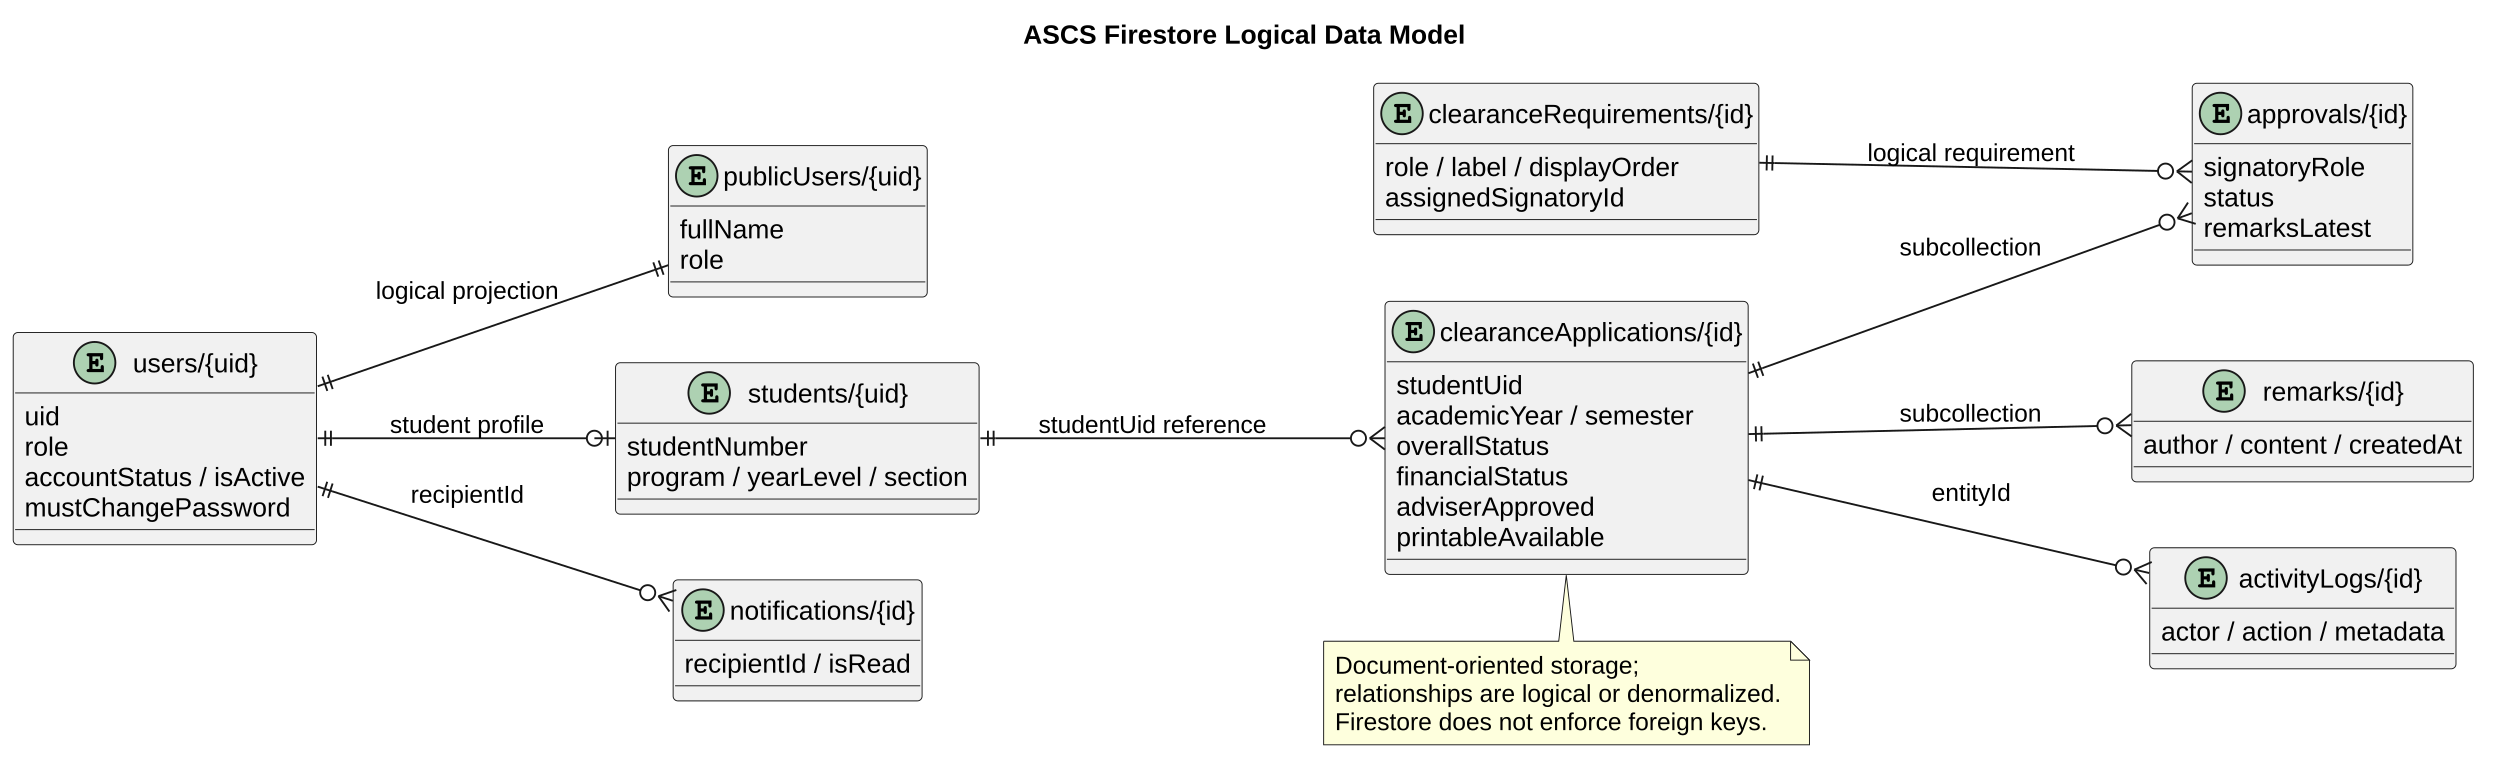
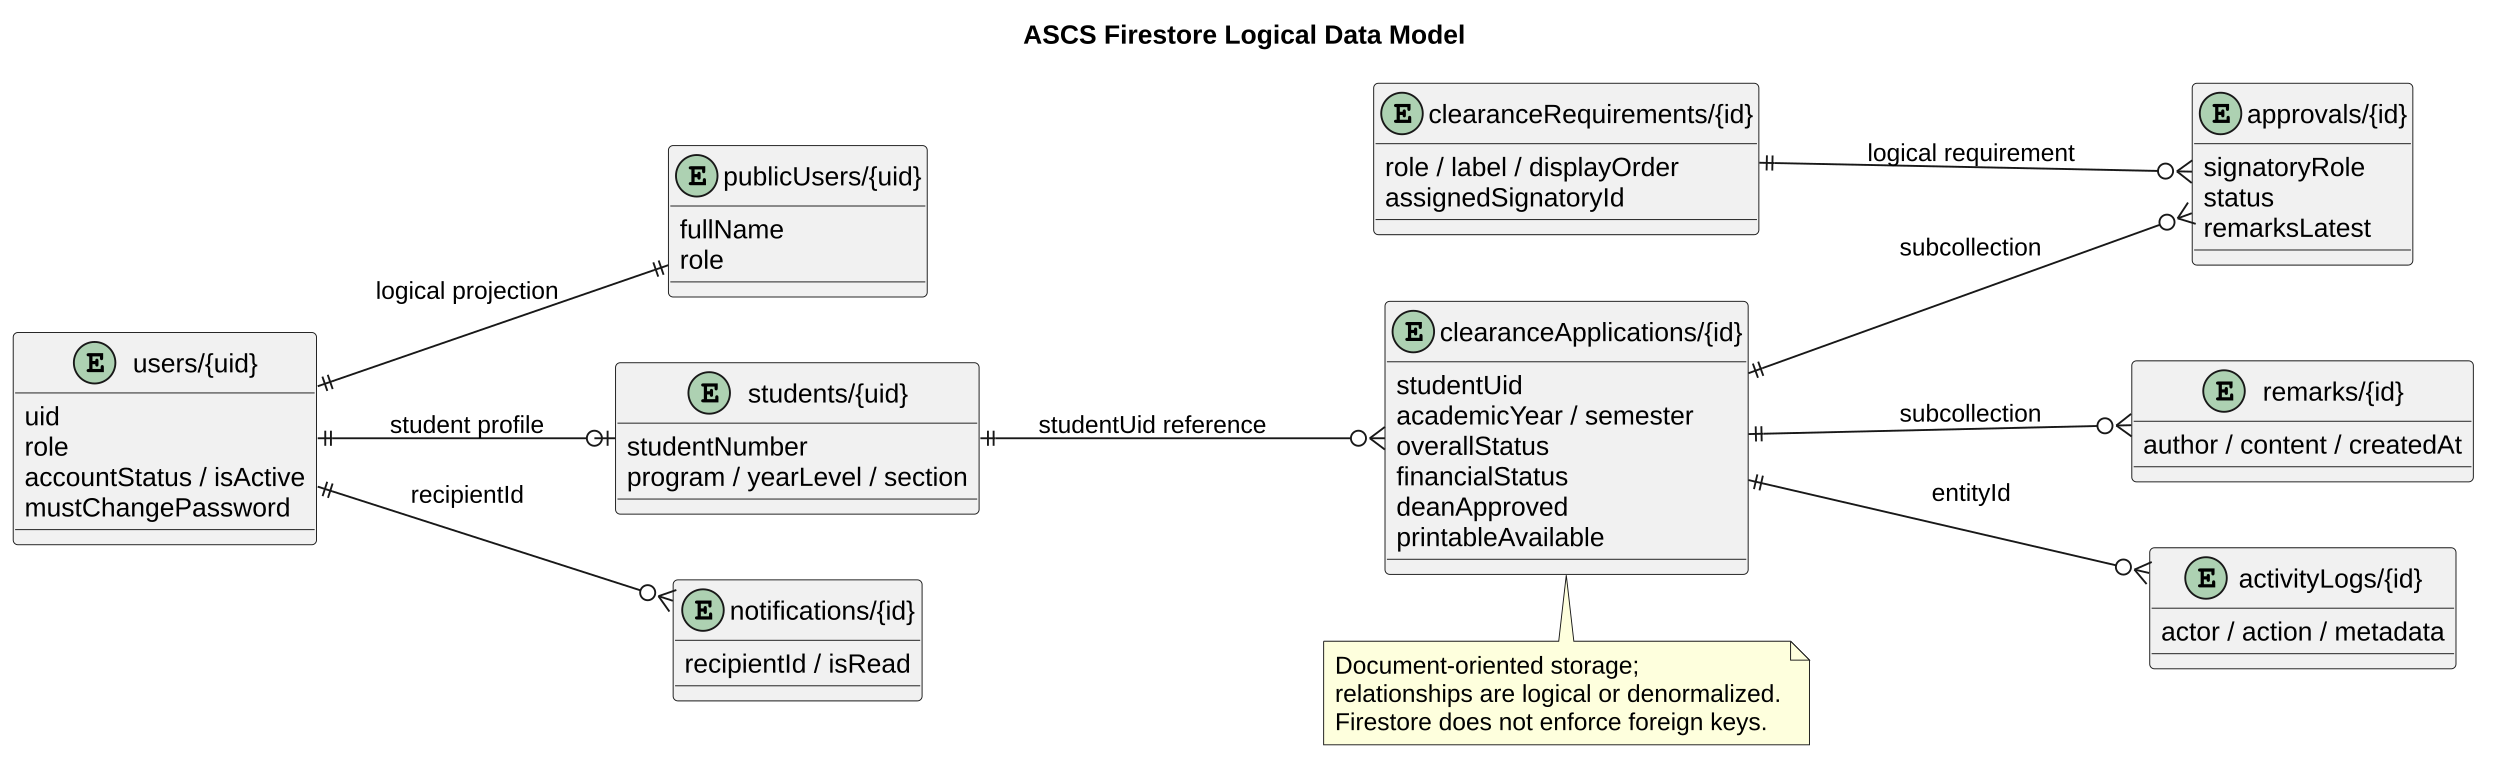
<svg xmlns="http://www.w3.org/2000/svg" contentStyleType="text/css" data-diagram-type="CLASS" height="409px" preserveAspectRatio="none" style="width:1324px;height:409px;background:#FFFFFF;" version="1.1" viewBox="0 0 1324 409" width="1324px" zoomAndPan="magnify">
  <defs />
  <g>
    <g class="title" data-source-line="1">
      <text fill="#000000" font-family="Arial" font-size="14" font-weight="700" lengthAdjust="spacing" textLength="234.158" x="541.862" y="23.132">ASCS Firestore Logical Data Model</text>
    </g>
    <g class="entity" data-qualified-name="Users" data-source-line="11" id="ent0001">
      <rect fill="#F1F1F1" height="112.394" rx="2.5" ry="2.5" style="stroke:#181818;stroke-width:0.5;" width="160.627" x="7" y="176.099" />
      <ellipse cx="50.111" cy="192.099" fill="#ADD1B2" rx="11" ry="11" style="stroke:#181818;stroke-width:1;" />
      <path d="M48.97,192.895 L48.97,195.395 L53.298,195.395 L53.298,194.474 Q53.298,193.864 53.533,193.599 Q53.783,193.333 54.158,193.333 Q54.533,193.333 54.767,193.599 Q55.002,193.864 55.002,194.474 L55.002,197.099 L47.002,197.099 Q46.377,197.099 46.111,196.864 Q45.861,196.63 45.861,196.239 Q45.861,195.864 46.127,195.63 Q46.392,195.395 47.002,195.395 L47.267,195.395 L47.267,188.739 L47.002,188.739 Q46.377,188.739 46.111,188.505 Q45.861,188.27 45.861,187.88 Q45.861,187.505 46.111,187.27 Q46.377,187.036 47.002,187.036 L54.627,187.036 L54.627,189.63 Q54.627,190.239 54.392,190.505 Q54.173,190.755 53.783,190.755 Q53.408,190.755 53.173,190.505 Q52.939,190.239 52.939,189.63 L52.939,188.739 L48.97,188.739 L48.97,191.192 L50.455,191.192 Q50.455,190.536 50.58,190.349 Q50.845,189.942 51.314,189.942 Q51.689,189.942 51.923,190.208 Q52.158,190.458 52.158,191.067 L52.158,193.036 Q52.158,193.583 52.033,193.77 Q51.767,194.161 51.314,194.161 Q50.845,194.161 50.58,193.755 Q50.455,193.567 50.455,192.895 L48.97,192.895 Z " fill="#000000" />
      <text fill="#000000" font-family="Arial" font-size="14" lengthAdjust="spacing" textLength="66.158" x="70.358" y="197.181">users/{uid}</text>
      <line style="stroke:#181818;stroke-width:0.5;" x1="8" x2="166.627" y1="208.099" y2="208.099" />
      <text fill="#000000" font-family="Arial" font-size="14" lengthAdjust="spacing" textLength="18.683" x="13" y="225.231">uid</text>
      <text fill="#000000" font-family="Arial" font-size="14" lengthAdjust="spacing" textLength="23.345" x="13" y="241.329">role</text>
      <text fill="#000000" font-family="Arial" font-size="14" lengthAdjust="spacing" textLength="148.627" x="13" y="257.428">accountStatus / isActive</text>
      <text fill="#000000" font-family="Arial" font-size="14" lengthAdjust="spacing" textLength="140.848" x="13" y="273.526">mustChangePassword</text>
      <line style="stroke:#181818;stroke-width:0.5;" x1="8" x2="166.627" y1="280.493" y2="280.493" />
    </g>
    <g class="entity" data-qualified-name="PublicUsers" data-source-line="17" id="ent0002">
      <rect fill="#F1F1F1" height="80.197" rx="2.5" ry="2.5" style="stroke:#181818;stroke-width:0.5;" width="137.061" x="354" y="77.099" />
      <ellipse cx="369" cy="93.099" fill="#ADD1B2" rx="11" ry="11" style="stroke:#181818;stroke-width:1;" />
      <path d="M367.859,93.895 L367.859,96.395 L372.188,96.395 L372.188,95.474 Q372.188,94.864 372.422,94.599 Q372.672,94.333 373.047,94.333 Q373.422,94.333 373.656,94.599 Q373.891,94.864 373.891,95.474 L373.891,98.099 L365.891,98.099 Q365.266,98.099 365,97.864 Q364.75,97.63 364.75,97.239 Q364.75,96.864 365.016,96.63 Q365.281,96.395 365.891,96.395 L366.156,96.395 L366.156,89.739 L365.891,89.739 Q365.266,89.739 365,89.505 Q364.75,89.27 364.75,88.88 Q364.75,88.505 365,88.27 Q365.266,88.036 365.891,88.036 L373.516,88.036 L373.516,90.63 Q373.516,91.239 373.281,91.505 Q373.062,91.755 372.672,91.755 Q372.297,91.755 372.062,91.505 Q371.828,91.239 371.828,90.63 L371.828,89.739 L367.859,89.739 L367.859,92.192 L369.344,92.192 Q369.344,91.536 369.469,91.349 Q369.734,90.942 370.203,90.942 Q370.578,90.942 370.812,91.208 Q371.047,91.458 371.047,92.067 L371.047,94.036 Q371.047,94.583 370.922,94.77 Q370.656,95.161 370.203,95.161 Q369.734,95.161 369.469,94.755 Q369.344,94.567 369.344,93.895 L367.859,93.895 Z " fill="#000000" />
      <text fill="#000000" font-family="Arial" font-size="14" lengthAdjust="spacing" textLength="105.061" x="383" y="98.181">publicUsers/{uid}</text>
      <line style="stroke:#181818;stroke-width:0.5;" x1="355" x2="490.062" y1="109.099" y2="109.099" />
      <text fill="#000000" font-family="Arial" font-size="14" lengthAdjust="spacing" textLength="55.241" x="360" y="126.231">fullName</text>
      <text fill="#000000" font-family="Arial" font-size="14" lengthAdjust="spacing" textLength="23.345" x="360" y="142.329">role</text>
      <line style="stroke:#181818;stroke-width:0.5;" x1="355" x2="490.062" y1="149.296" y2="149.296" />
    </g>
    <g class="entity" data-qualified-name="Students" data-source-line="21" id="ent0003">
      <rect fill="#F1F1F1" height="80.197" rx="2.5" ry="2.5" style="stroke:#181818;stroke-width:0.5;" width="192.53" x="326" y="192.099" />
      <ellipse cx="375.591" cy="208.099" fill="#ADD1B2" rx="11" ry="11" style="stroke:#181818;stroke-width:1;" />
      <path d="M374.451,208.895 L374.451,211.395 L378.779,211.395 L378.779,210.474 Q378.779,209.864 379.013,209.599 Q379.263,209.333 379.638,209.333 Q380.013,209.333 380.248,209.599 Q380.482,209.864 380.482,210.474 L380.482,213.099 L372.482,213.099 Q371.857,213.099 371.591,212.864 Q371.341,212.63 371.341,212.239 Q371.341,211.864 371.607,211.63 Q371.873,211.395 372.482,211.395 L372.748,211.395 L372.748,204.739 L372.482,204.739 Q371.857,204.739 371.591,204.505 Q371.341,204.27 371.341,203.88 Q371.341,203.505 371.591,203.27 Q371.857,203.036 372.482,203.036 L380.107,203.036 L380.107,205.63 Q380.107,206.239 379.873,206.505 Q379.654,206.755 379.263,206.755 Q378.888,206.755 378.654,206.505 Q378.419,206.239 378.419,205.63 L378.419,204.739 L374.451,204.739 L374.451,207.192 L375.935,207.192 Q375.935,206.536 376.06,206.349 Q376.326,205.942 376.794,205.942 Q377.169,205.942 377.404,206.208 Q377.638,206.458 377.638,207.067 L377.638,209.036 Q377.638,209.583 377.513,209.77 Q377.248,210.161 376.794,210.161 Q376.326,210.161 376.06,209.755 Q375.935,209.567 375.935,208.895 L374.451,208.895 Z " fill="#000000" />
      <text fill="#000000" font-family="Arial" font-size="14" lengthAdjust="spacing" textLength="84.848" x="396.091" y="213.181">students/{uid}</text>
      <line style="stroke:#181818;stroke-width:0.5;" x1="327" x2="517.53" y1="224.099" y2="224.099" />
      <text fill="#000000" font-family="Arial" font-size="14" lengthAdjust="spacing" textLength="95.717" x="332" y="241.231">studentNumber</text>
      <text fill="#000000" font-family="Arial" font-size="14" lengthAdjust="spacing" textLength="180.53" x="332" y="257.329">program / yearLevel / section</text>
      <line style="stroke:#181818;stroke-width:0.5;" x1="327" x2="517.53" y1="264.296" y2="264.296" />
    </g>
    <g class="entity" data-qualified-name="Requirements" data-source-line="25" id="ent0004">
      <rect fill="#F1F1F1" height="80.197" rx="2.5" ry="2.5" style="stroke:#181818;stroke-width:0.5;" width="203.992" x="727.5" y="44.099" />
      <ellipse cx="742.5" cy="60.099" fill="#ADD1B2" rx="11" ry="11" style="stroke:#181818;stroke-width:1;" />
      <path d="M741.359,60.895 L741.359,63.395 L745.688,63.395 L745.688,62.474 Q745.688,61.864 745.922,61.599 Q746.172,61.333 746.547,61.333 Q746.922,61.333 747.156,61.599 Q747.391,61.864 747.391,62.474 L747.391,65.099 L739.391,65.099 Q738.766,65.099 738.5,64.864 Q738.25,64.63 738.25,64.239 Q738.25,63.864 738.516,63.63 Q738.781,63.395 739.391,63.395 L739.656,63.395 L739.656,56.739 L739.391,56.739 Q738.766,56.739 738.5,56.505 Q738.25,56.27 738.25,55.88 Q738.25,55.505 738.5,55.27 Q738.766,55.036 739.391,55.036 L747.016,55.036 L747.016,57.63 Q747.016,58.239 746.781,58.505 Q746.562,58.755 746.172,58.755 Q745.797,58.755 745.562,58.505 Q745.328,58.239 745.328,57.63 L745.328,56.739 L741.359,56.739 L741.359,59.192 L742.844,59.192 Q742.844,58.536 742.969,58.349 Q743.234,57.942 743.703,57.942 Q744.078,57.942 744.312,58.208 Q744.547,58.458 744.547,59.067 L744.547,61.036 Q744.547,61.583 744.422,61.77 Q744.156,62.161 743.703,62.161 Q743.234,62.161 742.969,61.755 Q742.844,61.567 742.844,60.895 L741.359,60.895 Z " fill="#000000" />
      <text fill="#000000" font-family="Arial" font-size="14" lengthAdjust="spacing" textLength="171.992" x="756.5" y="65.181">clearanceRequirements/{id}</text>
      <line style="stroke:#181818;stroke-width:0.5;" x1="728.5" x2="930.492" y1="76.099" y2="76.099" />
      <text fill="#000000" font-family="Arial" font-size="14" lengthAdjust="spacing" textLength="155.627" x="733.5" y="93.231">role / label / displayOrder</text>
      <text fill="#000000" font-family="Arial" font-size="14" lengthAdjust="spacing" textLength="126.861" x="733.5" y="109.329">assignedSignatoryId</text>
      <line style="stroke:#181818;stroke-width:0.5;" x1="728.5" x2="930.492" y1="116.296" y2="116.296" />
    </g>
    <g class="entity" data-qualified-name="Applications" data-source-line="29" id="ent0005">
      <rect fill="#F1F1F1" height="144.592" rx="2.5" ry="2.5" style="stroke:#181818;stroke-width:0.5;" width="192.33" x="733.5" y="159.599" />
      <ellipse cx="748.5" cy="175.599" fill="#ADD1B2" rx="11" ry="11" style="stroke:#181818;stroke-width:1;" />
      <path d="M747.359,176.395 L747.359,178.895 L751.688,178.895 L751.688,177.974 Q751.688,177.364 751.922,177.099 Q752.172,176.833 752.547,176.833 Q752.922,176.833 753.156,177.099 Q753.391,177.364 753.391,177.974 L753.391,180.599 L745.391,180.599 Q744.766,180.599 744.5,180.364 Q744.25,180.13 744.25,179.739 Q744.25,179.364 744.516,179.13 Q744.781,178.895 745.391,178.895 L745.656,178.895 L745.656,172.239 L745.391,172.239 Q744.766,172.239 744.5,172.005 Q744.25,171.77 744.25,171.38 Q744.25,171.005 744.5,170.77 Q744.766,170.536 745.391,170.536 L753.016,170.536 L753.016,173.13 Q753.016,173.739 752.781,174.005 Q752.562,174.255 752.172,174.255 Q751.797,174.255 751.562,174.005 Q751.328,173.739 751.328,173.13 L751.328,172.239 L747.359,172.239 L747.359,174.692 L748.844,174.692 Q748.844,174.036 748.969,173.849 Q749.234,173.442 749.703,173.442 Q750.078,173.442 750.312,173.708 Q750.547,173.958 750.547,174.567 L750.547,176.536 Q750.547,177.083 750.422,177.27 Q750.156,177.661 749.703,177.661 Q749.234,177.661 748.969,177.255 Q748.844,177.067 748.844,176.395 L747.359,176.395 Z " fill="#000000" />
      <text fill="#000000" font-family="Arial" font-size="14" lengthAdjust="spacing" textLength="160.33" x="762.5" y="180.681">clearanceApplications/{id}</text>
      <line style="stroke:#181818;stroke-width:0.5;" x1="734.5" x2="924.83" y1="191.599" y2="191.599" />
      <text fill="#000000" font-family="Arial" font-size="14" lengthAdjust="spacing" textLength="66.931" x="739.5" y="208.731">studentUid</text>
      <text fill="#000000" font-family="Arial" font-size="14" lengthAdjust="spacing" textLength="158.731" x="739.5" y="224.829">academicYear / semester</text>
      <text fill="#000000" font-family="Arial" font-size="14" lengthAdjust="spacing" textLength="80.931" x="739.5" y="240.928">overallStatus</text>
      <text fill="#000000" font-family="Arial" font-size="14" lengthAdjust="spacing" textLength="91.055" x="739.5" y="257.026">financialStatus</text>
-       <text fill="#000000" font-family="Arial" font-size="14" lengthAdjust="spacing" textLength="105.061" x="739.5" y="273.125">adviserApproved</text>
+       <text fill="#000000" font-family="Arial" font-size="14" lengthAdjust="spacing" textLength="91.075" x="739.5" y="273.125">deanApproved</text>
      <text fill="#000000" font-family="Arial" font-size="14" lengthAdjust="spacing" textLength="110.517" x="739.5" y="289.224">printableAvailable</text>
      <line style="stroke:#181818;stroke-width:0.5;" x1="734.5" x2="924.83" y1="296.19" y2="296.19" />
    </g>
    <g class="entity" data-qualified-name="Approvals" data-source-line="37" id="ent0006">
      <rect fill="#F1F1F1" height="96.296" rx="2.5" ry="2.5" style="stroke:#181818;stroke-width:0.5;" width="116.841" x="1161" y="44.099" />
      <ellipse cx="1176" cy="60.099" fill="#ADD1B2" rx="11" ry="11" style="stroke:#181818;stroke-width:1;" />
      <path d="M1174.859,60.895 L1174.859,63.395 L1179.188,63.395 L1179.188,62.474 Q1179.188,61.864 1179.422,61.599 Q1179.672,61.333 1180.047,61.333 Q1180.422,61.333 1180.656,61.599 Q1180.891,61.864 1180.891,62.474 L1180.891,65.099 L1172.891,65.099 Q1172.266,65.099 1172,64.864 Q1171.75,64.63 1171.75,64.239 Q1171.75,63.864 1172.016,63.63 Q1172.281,63.395 1172.891,63.395 L1173.156,63.395 L1173.156,56.739 L1172.891,56.739 Q1172.266,56.739 1172,56.505 Q1171.75,56.27 1171.75,55.88 Q1171.75,55.505 1172,55.27 Q1172.266,55.036 1172.891,55.036 L1180.516,55.036 L1180.516,57.63 Q1180.516,58.239 1180.281,58.505 Q1180.062,58.755 1179.672,58.755 Q1179.297,58.755 1179.062,58.505 Q1178.828,58.239 1178.828,57.63 L1178.828,56.739 L1174.859,56.739 L1174.859,59.192 L1176.344,59.192 Q1176.344,58.536 1176.469,58.349 Q1176.734,57.942 1177.203,57.942 Q1177.578,57.942 1177.812,58.208 Q1178.047,58.458 1178.047,59.067 L1178.047,61.036 Q1178.047,61.583 1177.922,61.77 Q1177.656,62.161 1177.203,62.161 Q1176.734,62.161 1176.469,61.755 Q1176.344,61.567 1176.344,60.895 L1174.859,60.895 Z " fill="#000000" />
      <text fill="#000000" font-family="Arial" font-size="14" lengthAdjust="spacing" textLength="84.841" x="1190" y="65.181">approvals/{id}</text>
      <line style="stroke:#181818;stroke-width:0.5;" x1="1162" x2="1276.841" y1="76.099" y2="76.099" />
      <text fill="#000000" font-family="Arial" font-size="14" lengthAdjust="spacing" textLength="85.6" x="1167" y="93.231">signatoryRole</text>
      <text fill="#000000" font-family="Arial" font-size="14" lengthAdjust="spacing" textLength="37.352" x="1167" y="109.329">status</text>
      <text fill="#000000" font-family="Arial" font-size="14" lengthAdjust="spacing" textLength="88.696" x="1167" y="125.428">remarksLatest</text>
      <line style="stroke:#181818;stroke-width:0.5;" x1="1162" x2="1276.841" y1="132.394" y2="132.394" />
    </g>
    <g class="entity" data-qualified-name="Remarks" data-source-line="42" id="ent0007">
      <rect fill="#F1F1F1" height="64.099" rx="2.5" ry="2.5" style="stroke:#181818;stroke-width:0.5;" width="180.882" x="1129" y="191.099" />
      <ellipse cx="1177.843" cy="207.099" fill="#ADD1B2" rx="11" ry="11" style="stroke:#181818;stroke-width:1;" />
      <path d="M1176.702,207.895 L1176.702,210.395 L1181.03,210.395 L1181.03,209.474 Q1181.03,208.864 1181.265,208.599 Q1181.515,208.333 1181.89,208.333 Q1182.265,208.333 1182.499,208.599 Q1182.733,208.864 1182.733,209.474 L1182.733,212.099 L1174.733,212.099 Q1174.108,212.099 1173.843,211.864 Q1173.593,211.63 1173.593,211.239 Q1173.593,210.864 1173.858,210.63 Q1174.124,210.395 1174.733,210.395 L1174.999,210.395 L1174.999,203.739 L1174.733,203.739 Q1174.108,203.739 1173.843,203.505 Q1173.593,203.27 1173.593,202.88 Q1173.593,202.505 1173.843,202.27 Q1174.108,202.036 1174.733,202.036 L1182.358,202.036 L1182.358,204.63 Q1182.358,205.239 1182.124,205.505 Q1181.905,205.755 1181.515,205.755 Q1181.14,205.755 1180.905,205.505 Q1180.671,205.239 1180.671,204.63 L1180.671,203.739 L1176.702,203.739 L1176.702,206.192 L1178.187,206.192 Q1178.187,205.536 1178.312,205.349 Q1178.577,204.942 1179.046,204.942 Q1179.421,204.942 1179.655,205.208 Q1179.89,205.458 1179.89,206.067 L1179.89,208.036 Q1179.89,208.583 1179.765,208.77 Q1179.499,209.161 1179.046,209.161 Q1178.577,209.161 1178.312,208.755 Q1178.187,208.567 1178.187,207.895 L1176.702,207.895 Z " fill="#000000" />
      <text fill="#000000" font-family="Arial" font-size="14" lengthAdjust="spacing" textLength="74.696" x="1198.343" y="212.181">remarks/{id}</text>
      <line style="stroke:#181818;stroke-width:0.5;" x1="1130" x2="1308.882" y1="223.099" y2="223.099" />
      <text fill="#000000" font-family="Arial" font-size="14" lengthAdjust="spacing" textLength="168.882" x="1135" y="240.231">author / content / createdAt</text>
      <line style="stroke:#181818;stroke-width:0.5;" x1="1130" x2="1308.882" y1="247.197" y2="247.197" />
    </g>
    <g class="entity" data-qualified-name="Notifications" data-source-line="45" id="ent0008">
      <rect fill="#F1F1F1" height="64.099" rx="2.5" ry="2.5" style="stroke:#181818;stroke-width:0.5;" width="131.841" x="356.5" y="307.099" />
      <ellipse cx="372.298" cy="323.099" fill="#ADD1B2" rx="11" ry="11" style="stroke:#181818;stroke-width:1;" />
      <path d="M371.157,323.896 L371.157,326.396 L375.485,326.396 L375.485,325.474 Q375.485,324.864 375.719,324.599 Q375.969,324.333 376.344,324.333 Q376.719,324.333 376.954,324.599 Q377.188,324.864 377.188,325.474 L377.188,328.099 L369.188,328.099 Q368.563,328.099 368.298,327.864 Q368.048,327.63 368.048,327.239 Q368.048,326.864 368.313,326.63 Q368.579,326.396 369.188,326.396 L369.454,326.396 L369.454,319.739 L369.188,319.739 Q368.563,319.739 368.298,319.505 Q368.048,319.271 368.048,318.88 Q368.048,318.505 368.298,318.271 Q368.563,318.036 369.188,318.036 L376.813,318.036 L376.813,320.63 Q376.813,321.239 376.579,321.505 Q376.36,321.755 375.969,321.755 Q375.594,321.755 375.36,321.505 Q375.126,321.239 375.126,320.63 L375.126,319.739 L371.157,319.739 L371.157,322.192 L372.641,322.192 Q372.641,321.536 372.766,321.349 Q373.032,320.942 373.501,320.942 Q373.876,320.942 374.11,321.208 Q374.344,321.458 374.344,322.067 L374.344,324.036 Q374.344,324.583 374.219,324.771 Q373.954,325.161 373.501,325.161 Q373.032,325.161 372.766,324.755 Q372.641,324.567 372.641,323.896 L371.157,323.896 Z " fill="#000000" />
      <text fill="#000000" font-family="Arial" font-size="14" lengthAdjust="spacing" textLength="98.068" x="386.475" y="328.181">notifications/{id}</text>
      <line style="stroke:#181818;stroke-width:0.5;" x1="357.5" x2="487.341" y1="339.099" y2="339.099" />
      <text fill="#000000" font-family="Arial" font-size="14" lengthAdjust="spacing" textLength="119.841" x="362.5" y="356.231">recipientId / isRead</text>
      <line style="stroke:#181818;stroke-width:0.5;" x1="357.5" x2="487.341" y1="363.197" y2="363.197" />
    </g>
    <g class="entity" data-qualified-name="Logs" data-source-line="48" id="ent0009">
      <rect fill="#F1F1F1" height="64.099" rx="2.5" ry="2.5" style="stroke:#181818;stroke-width:0.5;" width="162.192" x="1138.5" y="290.099" />
      <ellipse cx="1168.31" cy="306.099" fill="#ADD1B2" rx="11" ry="11" style="stroke:#181818;stroke-width:1;" />
      <path d="M1167.169,306.896 L1167.169,309.396 L1171.497,309.396 L1171.497,308.474 Q1171.497,307.864 1171.731,307.599 Q1171.981,307.333 1172.356,307.333 Q1172.731,307.333 1172.966,307.599 Q1173.2,307.864 1173.2,308.474 L1173.2,311.099 L1165.2,311.099 Q1164.575,311.099 1164.31,310.864 Q1164.06,310.63 1164.06,310.239 Q1164.06,309.864 1164.325,309.63 Q1164.591,309.396 1165.2,309.396 L1165.466,309.396 L1165.466,302.739 L1165.2,302.739 Q1164.575,302.739 1164.31,302.505 Q1164.06,302.271 1164.06,301.88 Q1164.06,301.505 1164.31,301.271 Q1164.575,301.036 1165.2,301.036 L1172.825,301.036 L1172.825,303.63 Q1172.825,304.239 1172.591,304.505 Q1172.372,304.755 1171.981,304.755 Q1171.606,304.755 1171.372,304.505 Q1171.138,304.239 1171.138,303.63 L1171.138,302.739 L1167.169,302.739 L1167.169,305.192 L1168.653,305.192 Q1168.653,304.536 1168.778,304.349 Q1169.044,303.942 1169.513,303.942 Q1169.888,303.942 1170.122,304.208 Q1170.356,304.458 1170.356,305.067 L1170.356,307.036 Q1170.356,307.583 1170.231,307.771 Q1169.966,308.161 1169.513,308.161 Q1169.044,308.161 1168.778,307.755 Q1168.653,307.567 1168.653,306.896 L1167.169,306.896 Z " fill="#000000" />
      <text fill="#000000" font-family="Arial" font-size="14" lengthAdjust="spacing" textLength="97.282" x="1185.601" y="311.181">activityLogs/{id}</text>
      <line style="stroke:#181818;stroke-width:0.5;" x1="1139.5" x2="1299.692" y1="322.099" y2="322.099" />
      <text fill="#000000" font-family="Arial" font-size="14" lengthAdjust="spacing" textLength="150.192" x="1144.5" y="339.231">actor / action / metadata</text>
      <line style="stroke:#181818;stroke-width:0.5;" x1="1139.5" x2="1299.692" y1="346.197" y2="346.197" />
    </g>
    <g class="entity" data-qualified-name="GMN18" data-source-line="62" id="ent0019">
      <path d="M701,339.599 L701,394.445 A0,0 0 0 0 701,394.445 L958.292,394.445 A0,0 0 0 0 958.292,394.445 L958.292,349.599 L948.292,339.599 L833.5,339.599 L829.5,304.619 L825.5,339.599 L701,339.599 A0,0 0 0 0 701,339.599" fill="#FEFFDD" style="stroke:#181818;stroke-width:0.5;" />
      <path d="M948.292,339.599 L948.292,349.599 L958.292,349.599 L948.292,339.599" fill="#FEFFDD" style="stroke:#181818;stroke-width:0.5;" />
      <text fill="#000000" font-family="Arial" font-size="13" lengthAdjust="spacing" textLength="161.142" x="707" y="356.793">Document-oriented storage;</text>
      <text fill="#000000" font-family="Arial" font-size="13" lengthAdjust="spacing" textLength="236.292" x="707" y="371.741">relationships are logical or denormalized.</text>
      <text fill="#000000" font-family="Arial" font-size="13" lengthAdjust="spacing" textLength="229.061" x="707" y="386.69">Firestore does not enforce foreign keys.</text>
    </g>
    <g class="link" data-entity-1="ent0001" data-entity-2="ent0002" data-link-type="association" data-source-line="52" id="lnk10">
      <path codeLine="52" d="M175.822,201.939 C232.492,182.379 292.628,161.6 346.348,143.05" fill="none" id="Users-PublicUsers" style="stroke:#181818;stroke-width:1;" />
      <line style="stroke:#181818;stroke-width:1;" x1="173.346" x2="170.736" y1="207.025" y2="199.463" />
      <line style="stroke:#181818;stroke-width:1;" x1="176.182" x2="173.572" y1="206.046" y2="198.484" />
      <line style="stroke:#181818;stroke-width:1;" x1="175.822" x2="168.26" y1="201.939" y2="204.549" />
      <line style="stroke:#181818;stroke-width:1;" x1="348.824" x2="351.435" y1="137.963" y2="145.525" />
      <line style="stroke:#181818;stroke-width:1;" x1="345.988" x2="348.599" y1="138.942" y2="146.504" />
      <line style="stroke:#181818;stroke-width:1;" x1="346.348" x2="353.91" y1="143.05" y2="140.439" />
      <text fill="#000000" font-family="Arial" font-size="13" lengthAdjust="spacing" textLength="96.834" x="199" y="158.292">logical projection</text>
    </g>
    <g class="link" data-entity-1="ent0001" data-entity-2="ent0003" data-link-type="association" data-source-line="53" id="lnk11">
      <path codeLine="53" d="M176.26,232.099 C223.6,232.099 260.9,232.099 310.79,232.099" fill="none" id="Users-Students" style="stroke:#181818;stroke-width:1;" />
      <line style="stroke:#181818;stroke-width:1;" x1="172.26" x2="172.26" y1="236.099" y2="228.099" />
      <line style="stroke:#181818;stroke-width:1;" x1="175.26" x2="175.26" y1="236.099" y2="228.099" />
      <line style="stroke:#181818;stroke-width:1;" x1="176.26" x2="168.26" y1="232.099" y2="232.099" />
      <line style="stroke:#181818;stroke-width:1;" x1="314.79" x2="325.79" y1="232.099" y2="232.099" />
      <ellipse cx="314.79" cy="232.099" fill="none" rx="4" ry="4" style="stroke:#181818;stroke-width:1;" />
      <line style="stroke:#181818;stroke-width:1;" x1="321.79" x2="321.79" y1="228.099" y2="236.099" />
      <text fill="#000000" font-family="Arial" font-size="13" lengthAdjust="spacing" textLength="81.663" x="206.5" y="229.292">student profile</text>
    </g>
    <g class="link" data-entity-1="ent0003" data-entity-2="ent0005" data-link-type="crowfoot" data-source-line="54" id="lnk12">
      <path codeLine="54" d="M527.22,232.099 C591.89,232.099 650.91,232.099 715.44,232.099" fill="none" id="Students-Applications" style="stroke:#181818;stroke-width:1;" />
      <line style="stroke:#181818;stroke-width:1;" x1="523.22" x2="523.22" y1="236.099" y2="228.099" />
      <line style="stroke:#181818;stroke-width:1;" x1="526.22" x2="526.22" y1="236.099" y2="228.099" />
      <line style="stroke:#181818;stroke-width:1;" x1="527.22" x2="519.22" y1="232.099" y2="232.099" />
      <line style="stroke:#181818;stroke-width:1;" x1="725.44" x2="733.44" y1="232.099" y2="226.099" />
      <line style="stroke:#181818;stroke-width:1;" x1="725.44" x2="733.44" y1="232.099" y2="238.099" />
      <line style="stroke:#181818;stroke-width:1;" x1="725.44" x2="733.44" y1="232.099" y2="232.099" />
      <ellipse cx="719.44" cy="232.099" fill="none" rx="4" ry="4" style="stroke:#181818;stroke-width:1;" />
      <text fill="#000000" font-family="Arial" font-size="13" lengthAdjust="spacing" textLength="120.682" x="550" y="229.292">studentUid reference</text>
    </g>
    <g class="link" data-entity-1="ent0004" data-entity-2="ent0006" data-link-type="crowfoot" data-source-line="55" id="lnk13">
      <path codeLine="55" d="M939.678,86.353 C1012.658,87.853 1082.554,89.299 1142.874,90.539" fill="none" id="Requirements-Approvals" style="stroke:#181818;stroke-width:1;" />
      <line style="stroke:#181818;stroke-width:1;" x1="935.597" x2="935.761" y1="90.27" y2="82.272" />
      <line style="stroke:#181818;stroke-width:1;" x1="938.596" x2="938.761" y1="90.332" y2="82.333" />
      <line style="stroke:#181818;stroke-width:1;" x1="939.678" x2="931.68" y1="86.353" y2="86.189" />
      <line style="stroke:#181818;stroke-width:1;" x1="1152.872" x2="1160.993" y1="90.744" y2="84.91" />
      <line style="stroke:#181818;stroke-width:1;" x1="1152.872" x2="1160.747" y1="90.744" y2="96.907" />
      <line style="stroke:#181818;stroke-width:1;" x1="1152.872" x2="1160.87" y1="90.744" y2="90.909" />
      <ellipse cx="1146.873" cy="90.621" fill="none" rx="4" ry="4" style="stroke:#181818;stroke-width:1;" />
      <text fill="#000000" font-family="Arial" font-size="13" lengthAdjust="spacing" textLength="109.834" x="989" y="85.293">logical requirement</text>
    </g>
    <g class="link" data-entity-1="ent0005" data-entity-2="ent0006" data-link-type="crowfoot" data-source-line="56" id="lnk14">
      <path codeLine="56" d="M933.435,194.954 C1007.035,168.404 1081.958,141.367 1143.878,119.027" fill="none" id="Applications-Approvals" style="stroke:#181818;stroke-width:1;" />
      <line style="stroke:#181818;stroke-width:1;" x1="931.03" x2="928.315" y1="200.074" y2="192.549" />
      <line style="stroke:#181818;stroke-width:1;" x1="933.852" x2="931.137" y1="199.056" y2="191.531" />
      <line style="stroke:#181818;stroke-width:1;" x1="933.435" x2="925.91" y1="194.954" y2="197.669" />
      <line style="stroke:#181818;stroke-width:1;" x1="1153.285" x2="1158.774" y1="115.634" y2="107.275" />
      <line style="stroke:#181818;stroke-width:1;" x1="1153.285" x2="1162.846" y1="115.634" y2="118.562" />
      <line style="stroke:#181818;stroke-width:1;" x1="1153.285" x2="1160.81" y1="115.634" y2="112.919" />
      <ellipse cx="1147.641" cy="117.67" fill="none" rx="4" ry="4" style="stroke:#181818;stroke-width:1;" />
      <text fill="#000000" font-family="Arial" font-size="13" lengthAdjust="spacing" textLength="75.156" x="1006" y="135.292">subcollection</text>
    </g>
    <g class="link" data-entity-1="ent0005" data-entity-2="ent0007" data-link-type="crowfoot" data-source-line="57" id="lnk15">
      <path codeLine="57" d="M933.908,229.703 C995.838,228.263 1050.035,227.006 1110.795,225.596" fill="none" id="Applications-Remarks" style="stroke:#181818;stroke-width:1;" />
      <line style="stroke:#181818;stroke-width:1;" x1="930.002" x2="929.816" y1="233.795" y2="225.797" />
      <line style="stroke:#181818;stroke-width:1;" x1="933.001" x2="932.815" y1="233.725" y2="225.727" />
      <line style="stroke:#181818;stroke-width:1;" x1="933.908" x2="925.91" y1="229.703" y2="229.889" />
      <line style="stroke:#181818;stroke-width:1;" x1="1120.792" x2="1128.651" y1="225.364" y2="219.18" />
      <line style="stroke:#181818;stroke-width:1;" x1="1120.792" x2="1128.929" y1="225.364" y2="231.177" />
      <line style="stroke:#181818;stroke-width:1;" x1="1120.792" x2="1128.79" y1="225.364" y2="225.179" />
      <ellipse cx="1114.794" cy="225.503" fill="none" rx="4" ry="4" style="stroke:#181818;stroke-width:1;" />
      <text fill="#000000" font-family="Arial" font-size="13" lengthAdjust="spacing" textLength="75.156" x="1006" y="223.292">subcollection</text>
    </g>
    <g class="link" data-entity-1="ent0001" data-entity-2="ent0008" data-link-type="crowfoot" data-source-line="58" id="lnk16">
      <path codeLine="58" d="M175.876,260.176 C233.406,278.666 285.353,295.351 339.213,312.661" fill="none" id="Users-Notifications" style="stroke:#181818;stroke-width:1;" />
      <line style="stroke:#181818;stroke-width:1;" x1="170.844" x2="173.292" y1="262.761" y2="255.144" />
      <line style="stroke:#181818;stroke-width:1;" x1="173.7" x2="176.148" y1="263.679" y2="256.062" />
      <line style="stroke:#181818;stroke-width:1;" x1="175.876" x2="168.26" y1="260.176" y2="257.729" />
      <line style="stroke:#181818;stroke-width:1;" x1="348.734" x2="358.186" y1="315.721" y2="312.456" />
      <line style="stroke:#181818;stroke-width:1;" x1="348.734" x2="354.514" y1="315.721" y2="323.881" />
      <line style="stroke:#181818;stroke-width:1;" x1="348.734" x2="356.35" y1="315.721" y2="318.169" />
      <ellipse cx="343.021" cy="313.885" fill="none" rx="4" ry="4" style="stroke:#181818;stroke-width:1;" />
      <text fill="#000000" font-family="Arial" font-size="13" lengthAdjust="spacing" textLength="59.979" x="217.5" y="266.293">recipientId</text>
    </g>
    <g class="link" data-entity-1="ent0005" data-entity-2="ent0009" data-link-type="crowfoot" data-source-line="59" id="lnk17">
      <path codeLine="59" d="M933.703,256.036 C998.893,271.156 1058.965,285.092 1120.665,299.402" fill="none" id="Applications-Logs" style="stroke:#181818;stroke-width:1;" />
      <line style="stroke:#181818;stroke-width:1;" x1="928.903" x2="930.71" y1="259.029" y2="251.236" />
      <line style="stroke:#181818;stroke-width:1;" x1="931.825" x2="933.633" y1="259.707" y2="251.914" />
      <line style="stroke:#181818;stroke-width:1;" x1="933.703" x2="925.91" y1="256.036" y2="254.229" />
      <line style="stroke:#181818;stroke-width:1;" x1="1130.407" x2="1139.556" y1="301.661" y2="297.624" />
      <line style="stroke:#181818;stroke-width:1;" x1="1130.407" x2="1136.844" y1="301.661" y2="309.313" />
      <line style="stroke:#181818;stroke-width:1;" x1="1130.407" x2="1138.2" y1="301.661" y2="303.469" />
      <ellipse cx="1124.562" cy="300.306" fill="none" rx="4" ry="4" style="stroke:#181818;stroke-width:1;" />
      <text fill="#000000" font-family="Arial" font-size="13" lengthAdjust="spacing" textLength="41.914" x="1023" y="265.293">entityId</text>
    </g>
  </g>
</svg>
